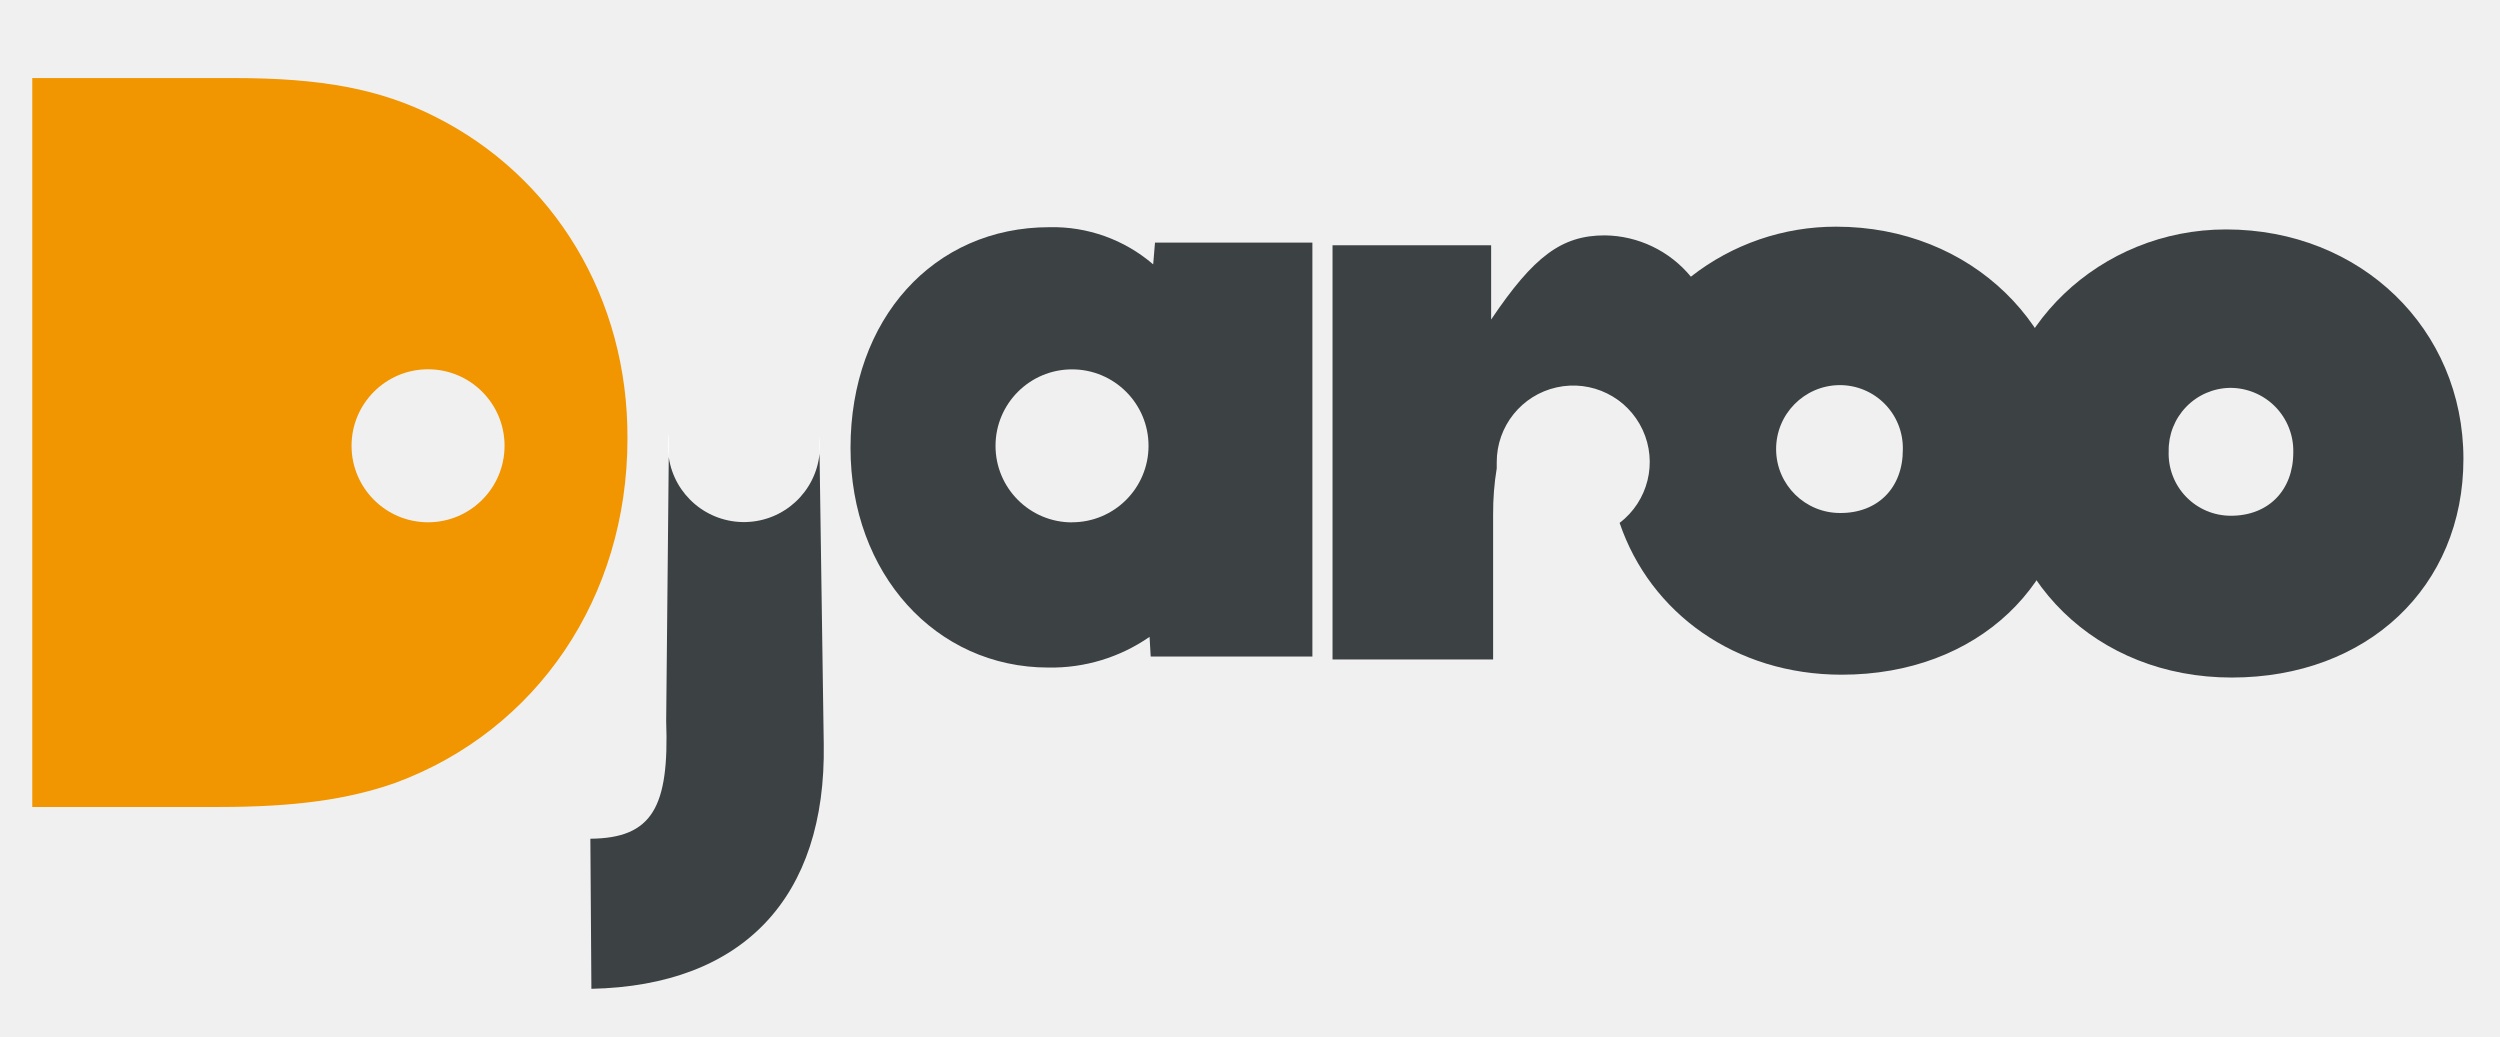
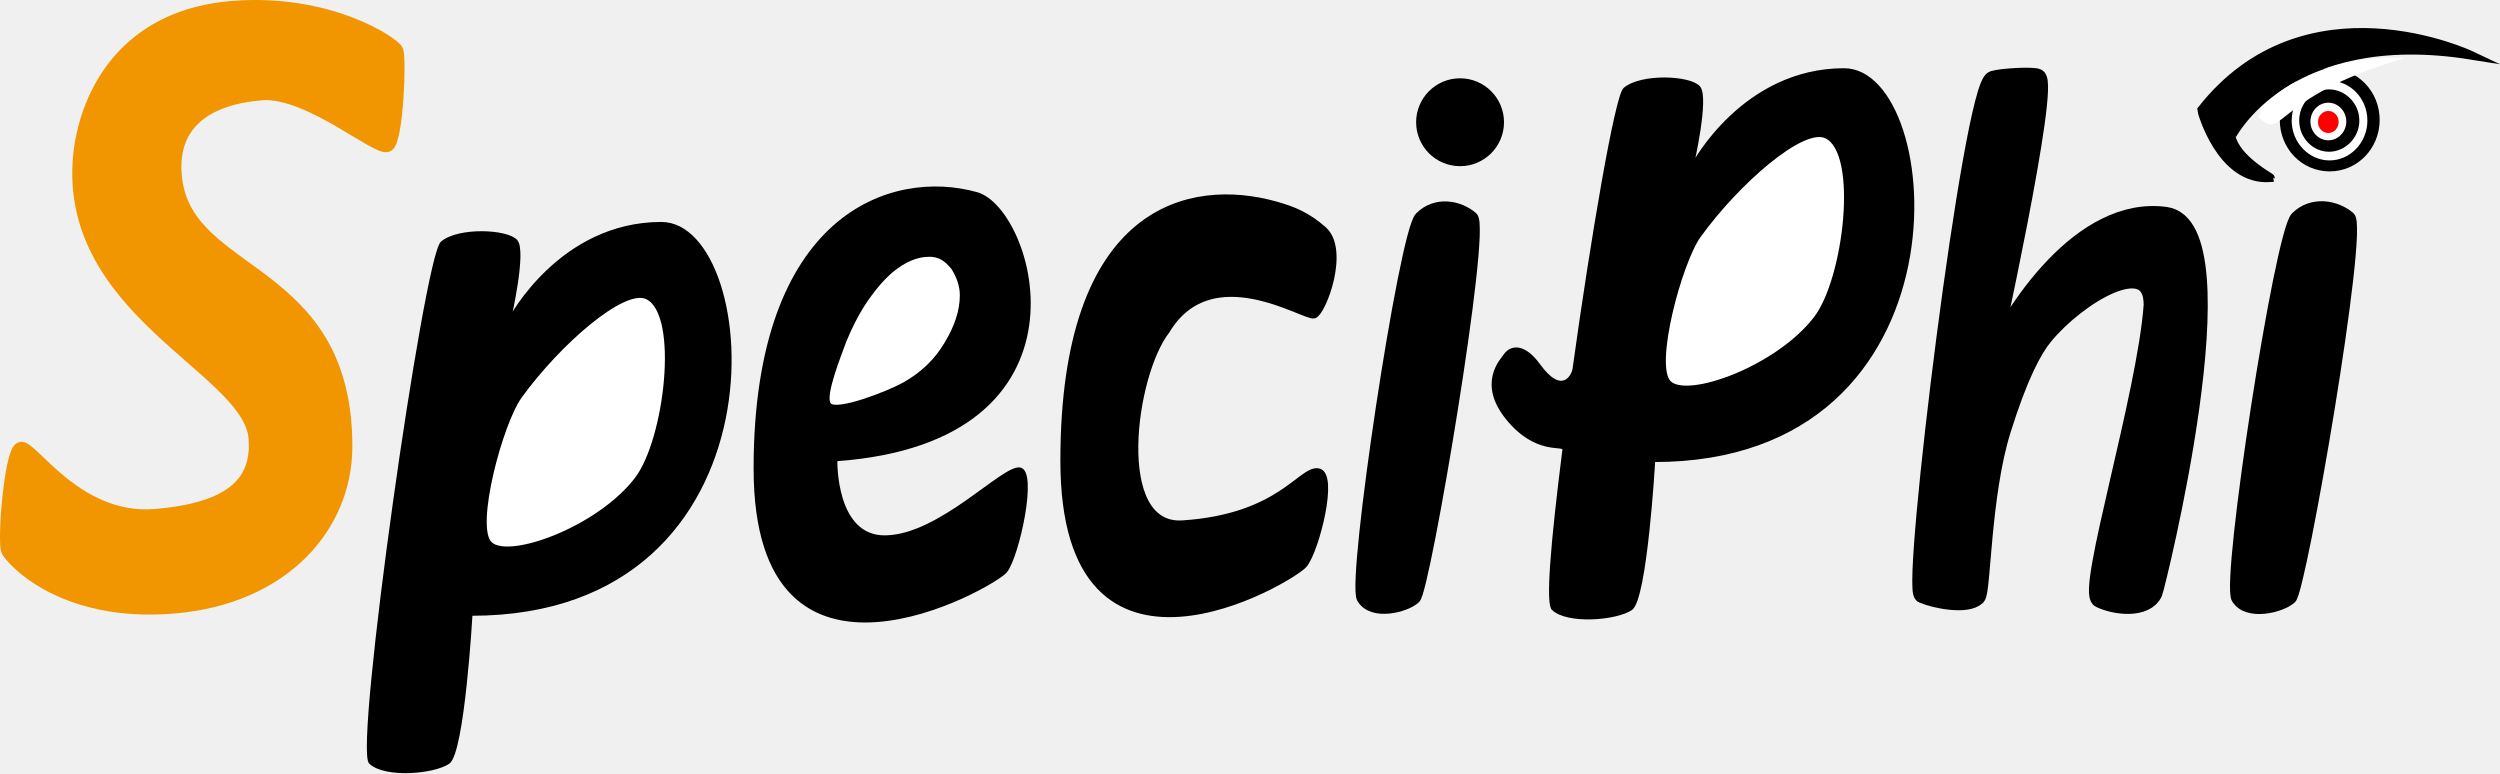
- <svg xmlns="http://www.w3.org/2000/svg" id="Layer_1" data-name="Layer 1" viewBox="0 0 290.5 120.44">
-   <defs>
-     <style>.cls-1{fill:#3c4144;}.cls-2{fill:#f19500;}.cls-3{fill:none;}.cls-4{fill:#fff;}</style>
-   </defs>
-   <path class="cls-1" d="M286.25,53.33c0,14.86-11.17,25.4-26.92,25.4S232,67.29,232,52.18c0-14.09,12.06-25.52,26.66-25.52C274.32,26.66,286.25,38.22,286.25,53.33ZM252,52.44a7.22,7.22,0,0,0,7.24,7.49c4.32,0,7.24-2.92,7.24-7.37a7.32,7.32,0,0,0-7.36-7.49A7.24,7.24,0,0,0,252,52.44Z" />
-   <path class="cls-2" d="M50.48,13.52C44.13,10.34,37.4,9.07,27.12,9.07H3.75V93.77H25.47c8.89,0,15-.89,20.44-2.79,16.51-6.09,27-21.59,27-40C73,34.72,64.45,20.5,50.48,13.52ZM49.74,60.69a8.89,8.89,0,1,1,8.89-8.89A8.89,8.89,0,0,1,49.74,60.69Z" />
-   <path class="cls-1" d="M134.21,28.19L134,30.72a17.86,17.86,0,0,0-12.06-4.32c-13.46,0-23.11,10.67-23.11,25.65,0,14.6,9.9,25.52,23,25.52A20,20,0,0,0,133.58,74l0.13,2.29h18.79V28.19H134.21Zm-9.64,32.51a8.89,8.89,0,1,1,8.89-8.89A8.89,8.89,0,0,1,124.57,60.69Z" />
-   <path class="cls-3" d="M213.75,44.76a7.43,7.43,0,0,0,.13,14.86c4.32,0,7.24-2.92,7.24-7.37A7.32,7.32,0,0,0,213.75,44.76Z" />
-   <path class="cls-1" d="M213.37,26.34a27.27,27.27,0,0,0-16.89,5.81,13.15,13.15,0,0,0-10-4.8c-5,0-8.25,2.41-13.21,9.78V28.5H154.84V76.63H173.5V59.74a31.89,31.89,0,0,1,.42-5.32c0-.23,0-0.47,0-0.71a8.89,8.89,0,1,1,14.28,7.05C191.76,71.24,201.64,78.4,214,78.4c15.75,0,26.92-10.54,26.92-25.4C240.93,37.9,229,26.34,213.37,26.34Zm0.51,33.27a7.43,7.43,0,0,1-.13-14.86,7.32,7.32,0,0,1,7.36,7.49C221.12,56.69,218.2,59.61,213.88,59.61Z" />
-   <path class="cls-4" d="M188.79,47.18a8.9,8.9,0,0,0-1.39-1" />
-   <path class="cls-1" d="M95.23,52.72a8.83,8.83,0,0,1-17.52.41l-0.3,30.66c0.36,10-1.6,13.61-8.81,13.67l0.12,17.44c17.65-.37,27.29-10.63,27-28.44Z" />
-   <path class="cls-4" d="M77.6,51.81a8.86,8.86,0,0,0,.11,1.32l0-2.83A8.86,8.86,0,0,0,77.6,51.81Z" />
-   <path class="cls-4" d="M95.28,51.81a8.87,8.87,0,0,0-.08-1.13l0,2A8.93,8.93,0,0,0,95.28,51.81Z" />
+ <svg xmlns="http://www.w3.org/2000/svg" version="1.1" id="Layer_1" x="0px" y="0px" width="1167.799px" height="361.156px" viewBox="1384.115 58.731 1167.799 361.156" enable-background="new 1384.115 58.731 1167.799 361.156" xml:space="preserve">
+   <g id="Layer_2_1_">
+     <g id="final_x5F_ver_x5F_2_1_">
+       <path fill="#F19500" stroke="#F19500" stroke-width="6" stroke-miterlimit="10" d="M1569.462,82.273    c-1.596-3.29-31.479-23.816-77.046-20.092c-45.563,3.726-66.272,34.742-70.813,66.318c-9.582,74.927,78.901,101.76,81.601,134.775    c1.636,19.971-9.78,33.19-46.678,36.209c-36.893,3.017-58.247-33.566-62.879-31.303s-7.938,43.798-5.934,47.819    c2.003,4.022,25.399,30.602,77.274,26.358c51.874-4.24,80.679-37.997,80.718-75.019c0.084-84.353-73.404-78.065-79.436-124.487    c-3.264-25.117,12.805-38.042,39.992-40.267c21.915-1.794,54.552,26.812,58.938,24.081    C1569.584,123.943,1571.056,85.564,1569.462,82.273z" />
+       <g>
+         <path stroke="#000000" stroke-miterlimit="10" d="M1590.426,171.977c7.793-6.681,30.81-5.725,34.983-0.715     c4.178,5.011-2.923,35.911-2.923,35.911s23.38-44.263,70.559-44.263c47.178,0,61.165,182.958-88.719,182.958     c0,0-3.688,64.471-10.646,69.209c-6.956,4.737-29.782,6.673-36.74,0C1549.982,408.406,1582.634,178.656,1590.426,171.977z" />
+         <path fill="#FFFFFF" stroke="#000000" stroke-miterlimit="10" d="M1613.442,312.373c8.369,7.93,49.841-6.933,67.634-30.059     c13.979-18.176,20.875-77.028,5.013-84.335c-10.617-4.89-40.743,21.322-58.729,46.204     C1618.467,256.488,1605.51,304.859,1613.442,312.373z" />
+       </g>
+       <g>
+         <path stroke="#000000" stroke-miterlimit="10" d="M2142.889,100.167c7.792-6.681,30.812-5.725,34.983-0.714     c4.176,5.01-2.923,35.911-2.923,35.911s23.382-44.263,70.558-44.263c47.179,0,61.164,182.96-88.716,182.96     c0,0-3.689,64.469-10.646,69.207c-6.957,4.739-29.783,6.672-36.74,0c-2.763-2.649-0.644-29.476,5.05-74.553     c0.342-2.697-12.57,2.586-26.351-14.321c-13.58-16.664-2.623-27.637-1.244-29.692c3.257-4.852,9.624-4.671,16.112,4.303     c10.999,15.215,15.822,4.81,16.199,2.103C2127.519,170.894,2138.92,103.571,2142.889,100.167z" />
+         <path fill="#FFFFFF" stroke="#000000" stroke-miterlimit="10" d="M2164.237,237.225c8.369,7.929,49.843-6.932,67.636-30.06     c13.977-18.174,20.873-77.028,5.011-84.334c-10.617-4.89-40.745,21.323-58.729,46.204     C2169.26,181.338,2156.305,229.709,2164.237,237.225z" />
+       </g>
+       <g>
+         <path stroke="#000000" stroke-miterlimit="10" d="M1774.769,273.688c0,0-0.936,36.148,23.1,35.624     c25.504-0.556,54.556-32.843,62.625-31.729c8.072,1.113-0.832,41.194-6.397,48.15c-5.568,6.959-117.456,70.694-117.456-48.15     c0-118.848,63.993-139.79,103.816-128.589C1867.176,156.509,1899.367,264.674,1774.769,273.688z" />
+         <path fill="#FFFFFF" stroke="#000000" stroke-miterlimit="10" d="M1771.779,247.44c2.99,3.704,26.81-5.188,34.881-9.835     c8.19-4.646,14.568-10.826,19.14-18.581c4.694-7.754,7.174-15.197,7.174-22.335c0-4.53-1.565-8.747-4.037-12.641     c-3.124-3.93-6.356-5.877-10.606-5.877c-6.097,0-11.666,2.498-17.735,7.479c-4.563,3.969-8.815,9.153-13.071,15.61     c-3.221,5.088-6,10.692-8.506,16.737C1776.861,224.046,1768.791,243.736,1771.779,247.44z" />
+       </g>
+       <path stroke="#000000" stroke-width="5" stroke-miterlimit="10" d="M2020.362,338.221c-4.763-8.132,19.644-170.566,27.046-178.042    c7.4-7.474,18.327-5.427,24.572,0s-22.205,173.812-26.77,178.042C2040.65,342.45,2025.123,346.353,2020.362,338.221z" />
+       <circle stroke="#000000" stroke-width="2" stroke-miterlimit="10" cx="2066.141" cy="115.83" r="19.526" />
+       <path stroke="#000000" stroke-width="3" stroke-miterlimit="10" d="M1929.035,213.245c-16,20.5-25.67,92.26,7.5,90.072    c45.5-3,55.178-25.461,63.248-24.348c8.071,1.114-0.834,36.467-6.397,43.424c-5.567,6.958-112.447,70.415-112.447-48.431    s59.333-130.813,99.155-119.611c8.246,2.316,14.883,5.045,22.336,11.688c10.666,9.505-0.297,38.55-4.473,39.94    C1993.781,207.374,1950.035,178.17,1929.035,213.245z" />
+       <path stroke="#000000" stroke-width="8" stroke-miterlimit="10" d="M2282.166,336.473c-5.908-2.577,22.976-237.583,32.986-240.662    c4.106-1.263,18.795-1.967,20.688-0.982c6.514,3.386-22.096,132.638-22.096,132.638c10.074-22.672,42.323-73.521,81.985-68.093    c37.78,5.17-4.493,174.167-5.428,176.184c-3.868,8.344-18.409,6.46-25.324,3.049c-6.911-3.411,21.612-95.798,24.489-137.481    c0-25.212-34.636-4.492-50.416,14.702c-5.104,6.208-11.696,18.473-19.619,43.836c-9.451,30.27-9.313,75.305-11.795,77.763    C2303.078,341.945,2288.07,339.049,2282.166,336.473z" />
+       <path stroke="#000000" stroke-width="5" stroke-miterlimit="10" d="M2428.918,338.306c-4.871-8.141,20.096-170.729,27.668-178.21    c7.573-7.479,18.752-5.433,25.142,0c6.39,5.431-22.718,173.976-27.384,178.21C2449.674,342.541,2433.787,346.447,2428.918,338.306    z" />
+       <path d="M2449.043,114.738c0,13.301,10.175,24.057,23.345,24.057c12.942,0,23.313-10.756,23.313-24.057    c0-13.29-10.371-24.052-23.313-24.052C2459.218,90.686,2449.043,101.448,2449.043,114.738z" />
+       <path fill="#FFFFFF" d="M2454.603,115.031c0,10.296,8.033,18.635,17.691,18.635c9.653,0,17.68-8.339,17.68-18.635    c0-10.267-8.025-18.604-17.68-18.604C2462.637,96.426,2454.603,104.764,2454.603,115.031z" />
+       <path d="M2458.115,115.039c0,8.039,6.325,14.574,13.913,14.574c7.601,0,14.185-6.535,14.185-14.574    c0-8.033-6.584-14.555-14.185-14.555C2464.44,100.486,2458.115,107.006,2458.115,115.039z" />
+       <path fill="#FFFFFF" d="M2463.353,115.495c0,4.854,3.835,8.781,8.371,8.781c4.533,0,8.398-3.93,8.398-8.781    c0-4.856-3.865-8.798-8.398-8.798C2467.188,106.698,2463.353,110.639,2463.353,115.495z" />
+       <path fill="#FF0000" d="M2466.883,115.704c0,2.848,2.167,5.154,4.844,5.154c2.656,0,4.822-2.309,4.822-5.154    c0-2.847-2.166-5.141-4.822-5.141C2469.05,110.565,2466.883,112.859,2466.883,115.704z" />
+       <g>
+         <path stroke="#000000" stroke-width="4" stroke-miterlimit="10" d="M2538.437,84.562c0,0-77.225-36.673-125.955,25.528     c0,0.295,8.836,33.456,32.188,31.697c0.064-0.294-15.701-8.512-18.304-19.084C2426.367,122.406,2452.364,70.765,2538.437,84.562z     " />
+         <path fill="#FFFFFF" d="M2507.237,85.89c0,0-39.048-4.25-67.261,23.323c0.461,0.389,0.011,5.87-2.059,3.087     C2451.564,126.386,2443.102,104.755,2507.237,85.89z" />
+       </g>
+     </g>
+   </g>
</svg>
